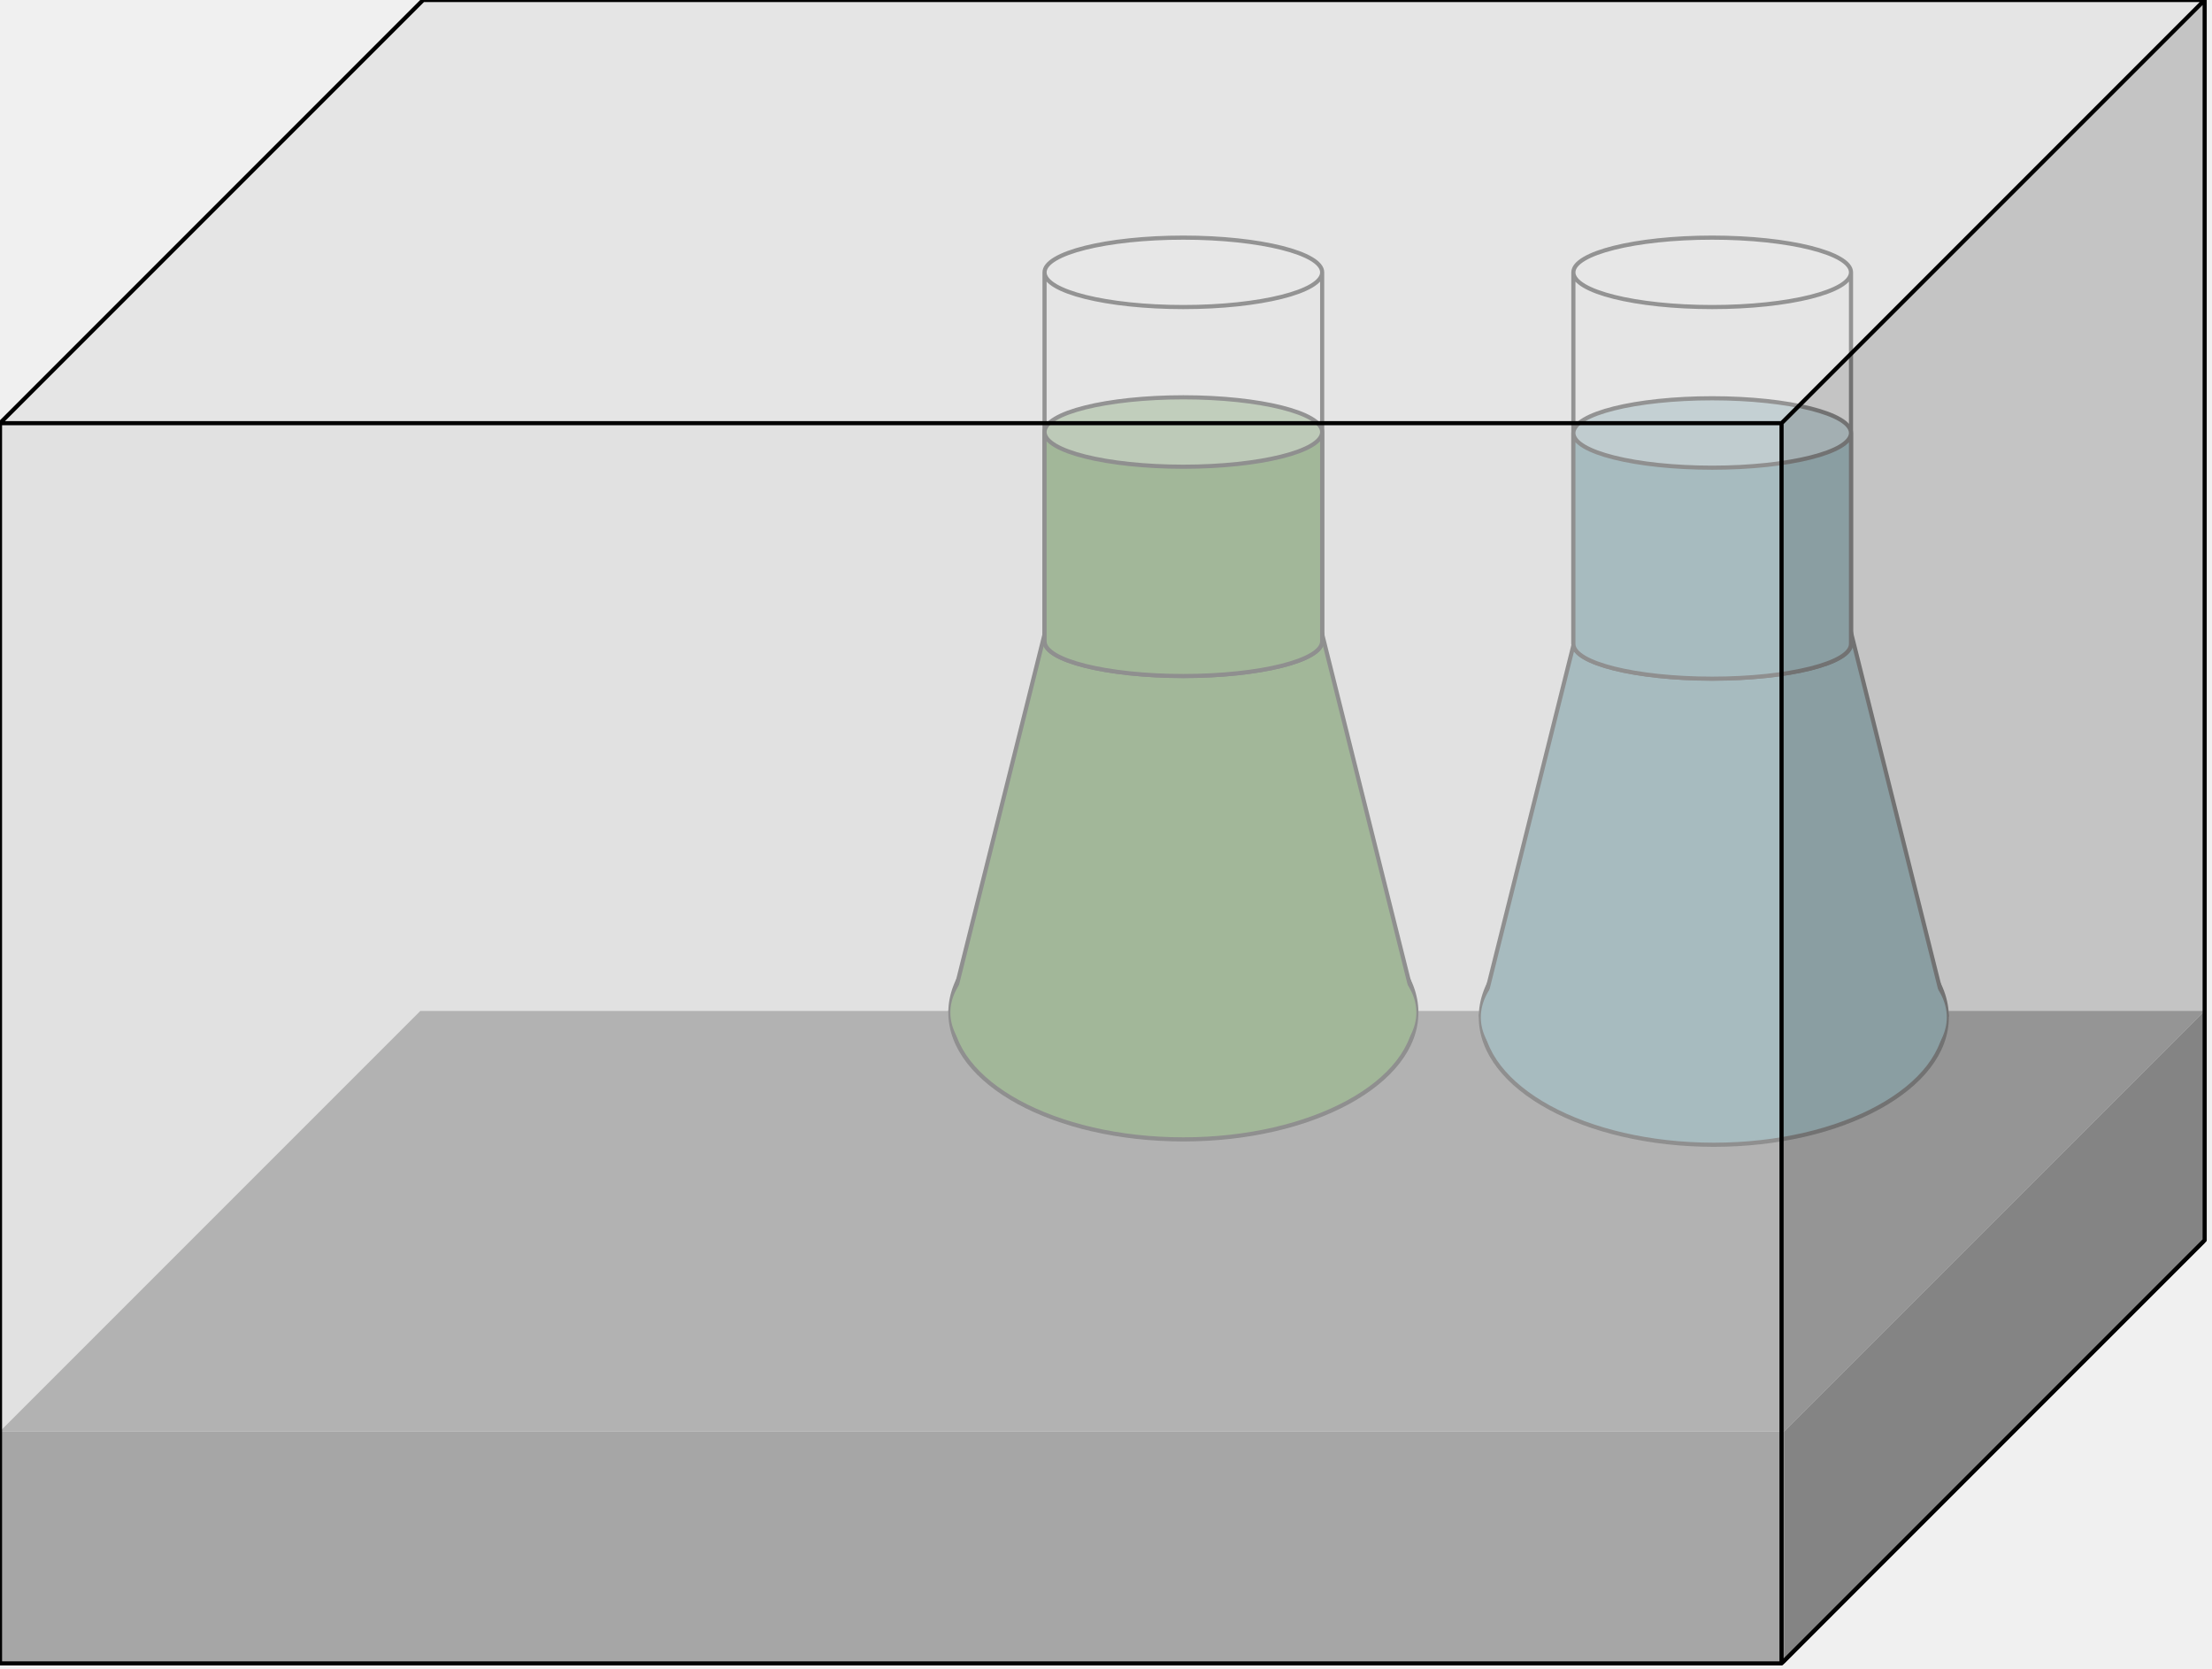
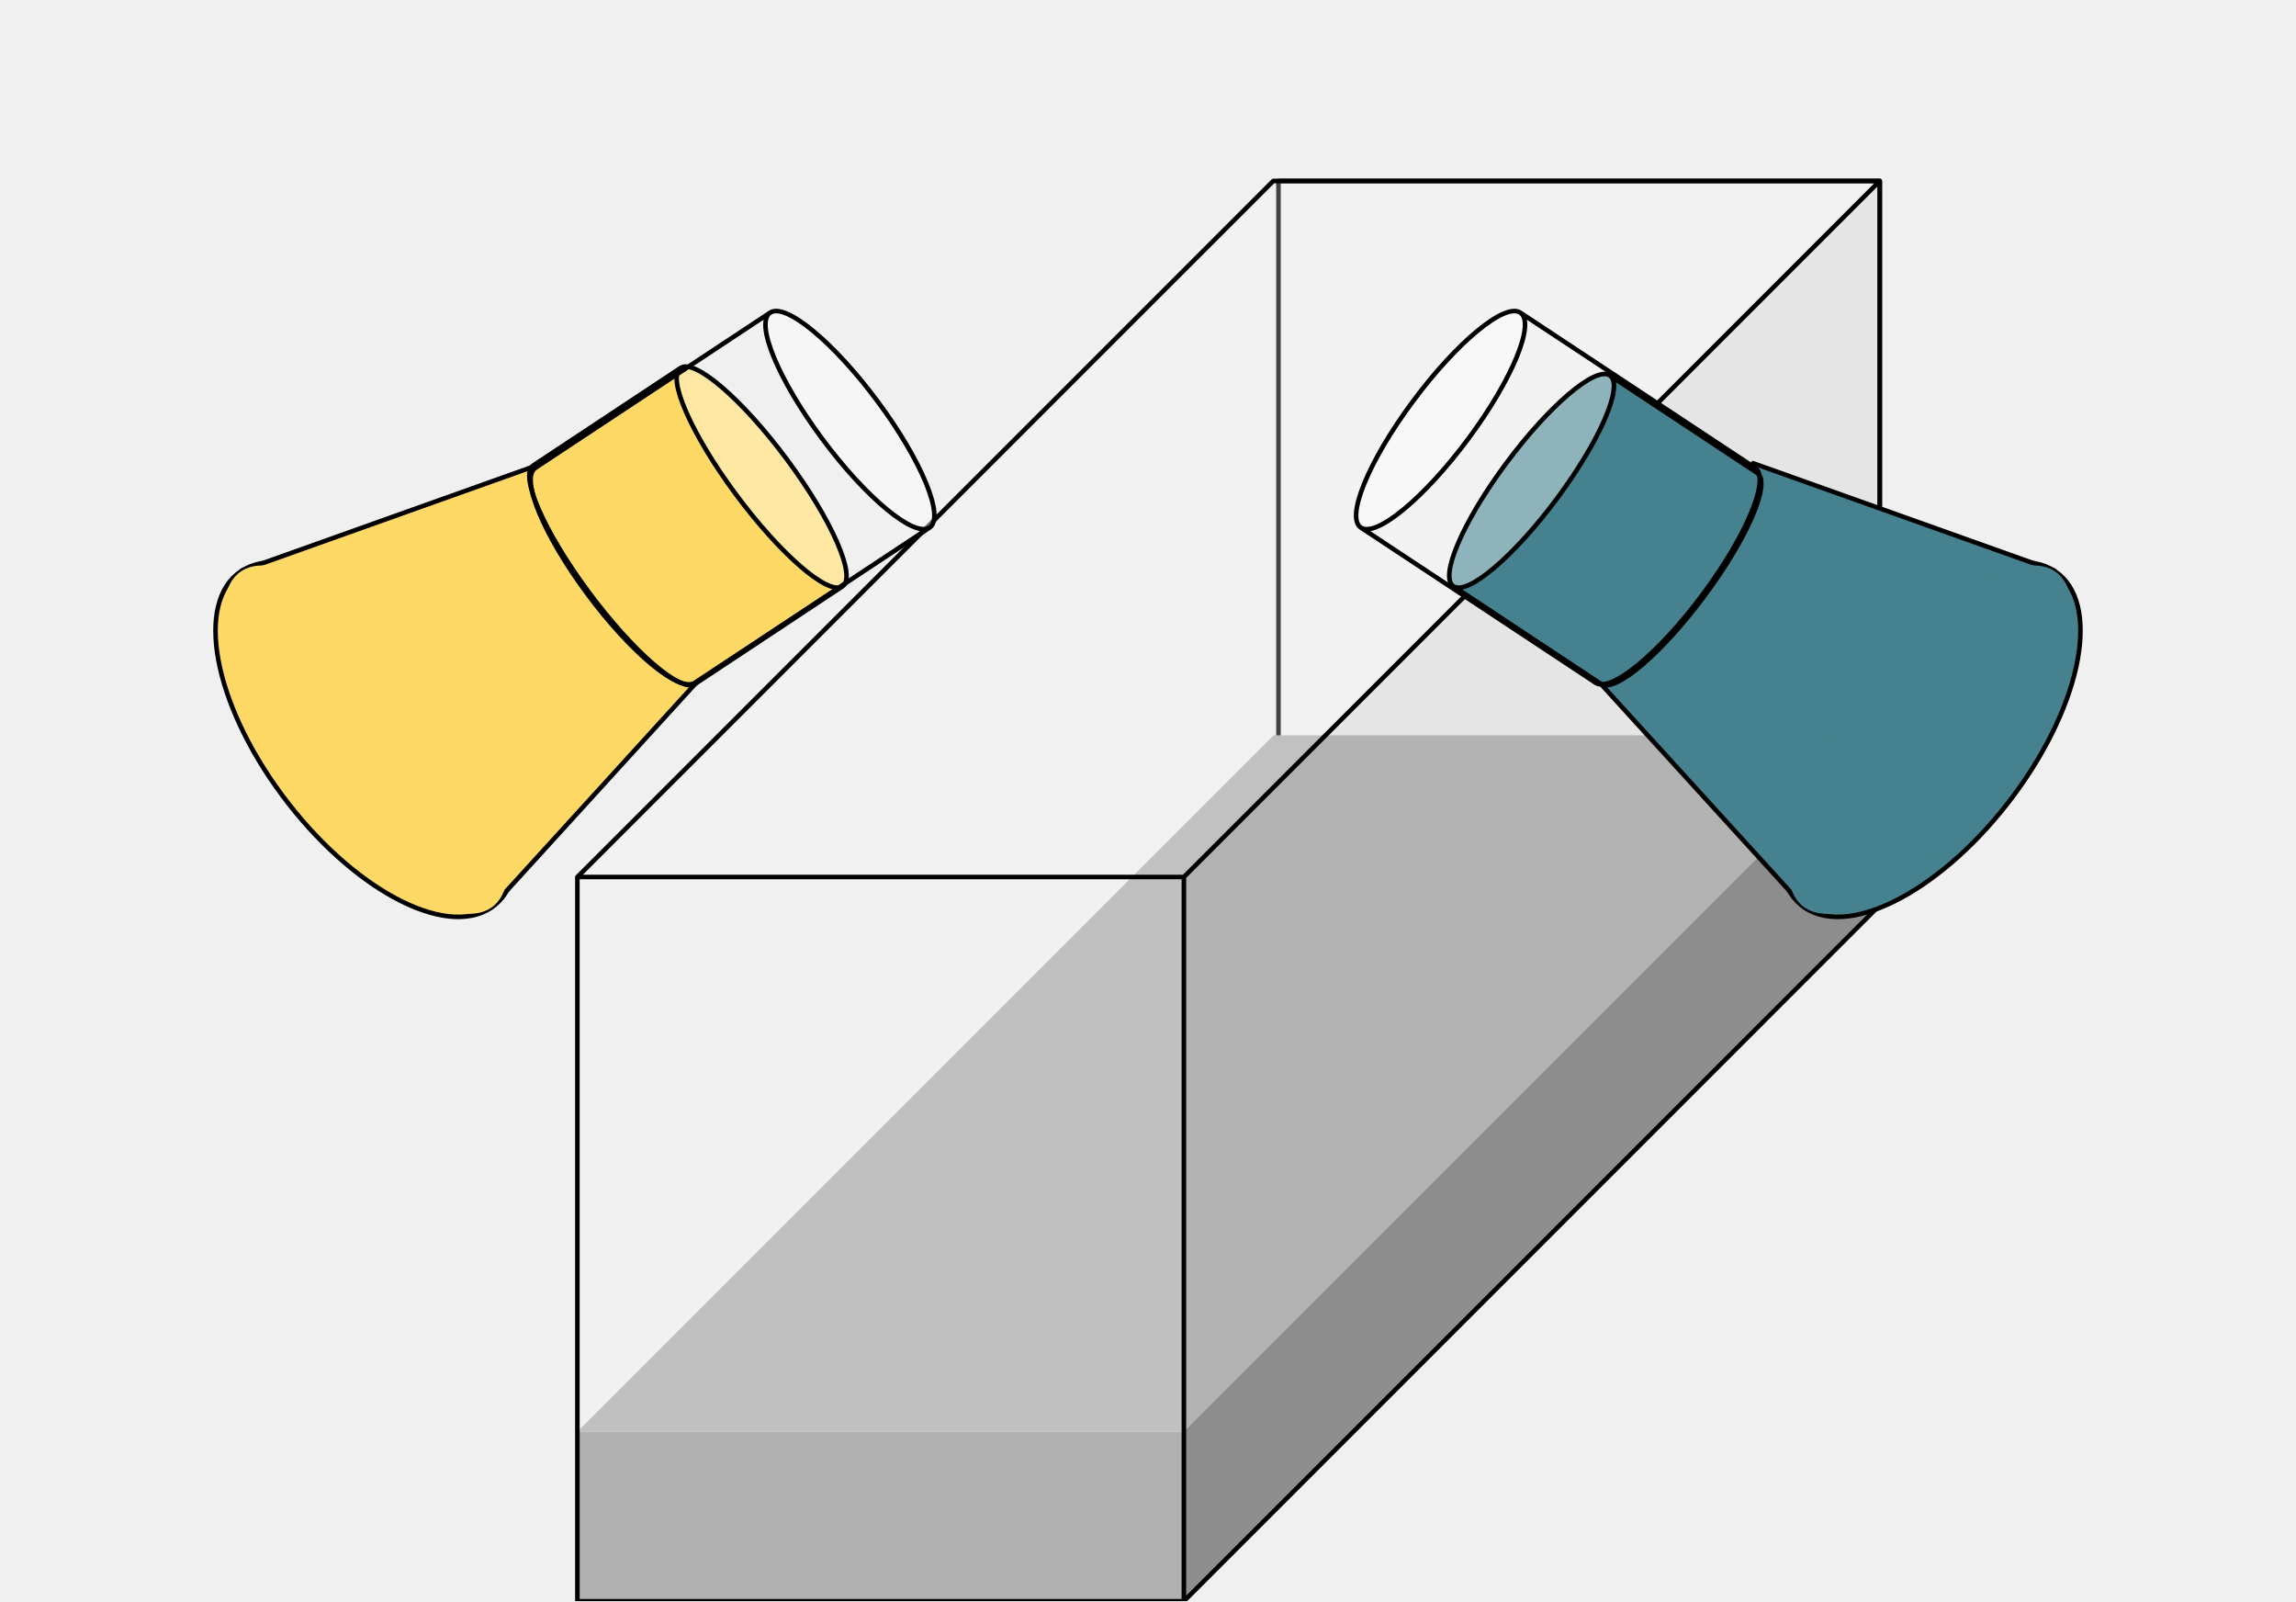
- <svg xmlns="http://www.w3.org/2000/svg" version="1.1" viewBox="0.0 0.0 533.769 402.64" fill="none" stroke="none" stroke-linecap="square" stroke-miterlimit="10">
+ <svg xmlns="http://www.w3.org/2000/svg" version="1.1" viewBox="0.0 0.0 502.682 350.488" fill="none" stroke="none" stroke-linecap="square" stroke-miterlimit="10">
  <clipPath id="p.0">
-     <path d="m0 0l533.769 0l0 402.64l-533.769 0l0 -402.64z" clip-rule="nonzero" />
+     <path d="m0 0l502.682 0l0 350.488l-502.682 0l0 -350.488z" clip-rule="nonzero" />
  </clipPath>
  <g clip-path="url(#p.0)">
-     <path fill="#000000" fill-opacity="0.0" d="m0 0l533.769 0l0 402.64l-533.769 0z" fill-rule="evenodd" />
-     <path fill="#434343" d="m0 345.333l430.578 0l0 55.995l-430.578 0z" fill-rule="evenodd" />
-     <path fill="#353535" d="m430.578 345.333l101.422 -101.422l0 55.995l-101.422 101.422z" fill-rule="evenodd" />
-     <path fill="#686868" d="m0 345.333l101.422 -101.422l430.578 0l-101.422 101.422z" fill-rule="evenodd" />
-     <path fill="#000000" fill-opacity="0.0" d="m0 345.333l101.422 -101.422l430.578 0l0 55.995l-101.422 101.422l-430.578 0zm0 0l430.578 0l101.422 -101.422m-101.422 101.422l0 55.995" fill-rule="evenodd" />
-     <path fill="#38761d" d="m229.333 244.3l0 0c0 -16.899 25.171 -30.598 56.22 -30.598l0 0c31.05 0 56.22 13.699 56.22 30.598l0 0c0 16.899 -25.171 30.598 -56.22 30.598l0 0c-31.05 0 -56.22 -13.699 -56.22 -30.598z" fill-rule="evenodd" />
-     <path stroke="#000000" stroke-width="1.0" stroke-linejoin="round" stroke-linecap="butt" d="m229.333 244.3l0 0c0 -16.899 25.171 -30.598 56.22 -30.598l0 0c31.05 0 56.22 13.699 56.22 30.598l0 0c0 16.899 -25.171 30.598 -56.22 30.598l0 0c-31.05 0 -56.22 -13.699 -56.22 -30.598z" fill-rule="evenodd" />
-     <path fill="#38761d" d="m229.333 243.916l23.228 -92.913l65.984 0l23.228 92.913z" fill-rule="evenodd" />
-     <path stroke="#000000" stroke-width="1.0" stroke-linejoin="round" stroke-linecap="butt" d="m229.333 243.916l23.228 -92.913l65.984 0l23.228 92.913z" fill-rule="evenodd" />
-     <path fill="#000000" fill-opacity="0.0" d="m252.054 65.707l0 0c0 4.625 14.997 8.374 33.496 8.374c18.499 0 33.496 -3.749 33.496 -8.374l0 89.016c0 4.625 -14.997 8.374 -33.496 8.374c-18.499 0 -33.496 -3.749 -33.496 -8.374z" fill-rule="evenodd" />
-     <path fill="#000000" fill-opacity="0.0" d="m252.054 65.707l0 0c0 -4.625 14.997 -8.374 33.496 -8.374c18.499 0 33.496 3.749 33.496 8.374l0 0c0 4.625 -14.997 8.374 -33.496 8.374c-18.499 0 -33.496 -3.749 -33.496 -8.374z" fill-rule="evenodd" />
-     <path fill="#000000" fill-opacity="0.0" d="m319.046 65.707l0 0c0 4.625 -14.997 8.374 -33.496 8.374c-18.499 0 -33.496 -3.749 -33.496 -8.374l0 0c0 -4.625 14.997 -8.374 33.496 -8.374c18.499 0 33.496 3.749 33.496 8.374l0 89.016c0 4.625 -14.997 8.374 -33.496 8.374c-18.499 0 -33.496 -3.749 -33.496 -8.374l0 -89.016" fill-rule="evenodd" />
-     <path fill="#ffffff" fill-opacity="0.4" d="m252.054 65.707l0 0c0 -4.625 14.997 -8.374 33.496 -8.374c18.499 0 33.496 3.749 33.496 8.374l0 0c0 4.625 -14.997 8.374 -33.496 8.374c-18.499 0 -33.496 -3.749 -33.496 -8.374z" fill-rule="evenodd" />
-     <path stroke="#000000" stroke-width="1.0" stroke-linejoin="round" stroke-linecap="butt" d="m319.046 65.707l0 0c0 4.625 -14.997 8.374 -33.496 8.374c-18.499 0 -33.496 -3.749 -33.496 -8.374l0 0c0 -4.625 14.997 -8.374 33.496 -8.374c18.499 0 33.496 3.749 33.496 8.374l0 89.016c0 4.625 -14.997 8.374 -33.496 8.374c-18.499 0 -33.496 -3.749 -33.496 -8.374l0 -89.016" fill-rule="evenodd" />
-     <path fill="#38761d" d="m229.333 244.293l0 0c0 -13.559 25.171 -24.551 56.22 -24.551l0 0c31.05 0 56.22 10.992 56.22 24.551l0 0c0 13.559 -25.171 24.551 -56.22 24.551l0 0c-31.05 0 -56.22 -10.992 -56.22 -24.551z" fill-rule="evenodd" />
-     <path fill="#38761d" d="m252.054 104.232l0 0c0 4.625 14.997 8.374 33.496 8.374c18.499 0 33.496 -3.749 33.496 -8.374l0 50.496c0 4.625 -14.997 8.374 -33.496 8.374c-18.499 0 -33.496 -3.749 -33.496 -8.374z" fill-rule="evenodd" />
-     <path fill="#87ac77" d="m252.054 104.232l0 0c0 -4.625 14.997 -8.374 33.496 -8.374c18.499 0 33.496 3.749 33.496 8.374l0 0c0 4.625 -14.997 8.374 -33.496 8.374c-18.499 0 -33.496 -3.749 -33.496 -8.374z" fill-rule="evenodd" />
-     <path fill="#000000" fill-opacity="0.0" d="m319.046 104.232l0 0c0 4.625 -14.997 8.374 -33.496 8.374c-18.499 0 -33.496 -3.749 -33.496 -8.374l0 0c0 -4.625 14.997 -8.374 33.496 -8.374c18.499 0 33.496 3.749 33.496 8.374l0 50.496c0 4.625 -14.997 8.374 -33.496 8.374c-18.499 0 -33.496 -3.749 -33.496 -8.374l0 -50.496" fill-rule="evenodd" />
-     <path stroke="#000000" stroke-width="1.0" stroke-linejoin="round" stroke-linecap="butt" d="m319.046 104.232l0 0c0 4.625 -14.997 8.374 -33.496 8.374c-18.499 0 -33.496 -3.749 -33.496 -8.374l0 0c0 -4.625 14.997 -8.374 33.496 -8.374c18.499 0 33.496 3.749 33.496 8.374l0 50.496c0 4.625 -14.997 8.374 -33.496 8.374c-18.499 0 -33.496 -3.749 -33.496 -8.374l0 -50.496" fill-rule="evenodd" />
-     <path fill="#45818e" d="m357.333 245.422l0 0c0 -16.995 25.171 -30.772 56.22 -30.772l0 0c31.05 0 56.22 13.777 56.22 30.772l0 0c0 16.995 -25.171 30.772 -56.22 30.772l0 0c-31.05 0 -56.22 -13.777 -56.22 -30.772z" fill-rule="evenodd" />
-     <path stroke="#000000" stroke-width="1.0" stroke-linejoin="round" stroke-linecap="butt" d="m357.333 245.422l0 0c0 -16.995 25.171 -30.772 56.22 -30.772l0 0c31.05 0 56.22 13.777 56.22 30.772l0 0c0 16.995 -25.171 30.772 -56.22 30.772l0 0c-31.05 0 -56.22 -13.777 -56.22 -30.772z" fill-rule="evenodd" />
-     <path fill="#45818e" d="m357.333 245.052l23.37 -93.48l65.701 0l23.37 93.48z" fill-rule="evenodd" />
-     <path stroke="#000000" stroke-width="1.0" stroke-linejoin="round" stroke-linecap="butt" d="m357.333 245.052l23.37 -93.48l65.701 0l23.37 93.48z" fill-rule="evenodd" />
-     <path fill="#000000" fill-opacity="0.0" d="m379.666 65.707l0 0c0 4.625 14.997 8.374 33.496 8.374c18.499 0 33.496 -3.749 33.496 -8.374l0 89.646c0 4.625 -14.997 8.374 -33.496 8.374c-18.499 0 -33.496 -3.749 -33.496 -8.374z" fill-rule="evenodd" />
-     <path fill="#000000" fill-opacity="0.0" d="m379.666 65.707l0 0c0 -4.625 14.997 -8.374 33.496 -8.374c18.499 0 33.496 3.749 33.496 8.374l0 0c0 4.625 -14.997 8.374 -33.496 8.374c-18.499 0 -33.496 -3.749 -33.496 -8.374z" fill-rule="evenodd" />
-     <path fill="#000000" fill-opacity="0.0" d="m446.658 65.707l0 0c0 4.625 -14.997 8.374 -33.496 8.374c-18.499 0 -33.496 -3.749 -33.496 -8.374l0 0c0 -4.625 14.997 -8.374 33.496 -8.374c18.499 0 33.496 3.749 33.496 8.374l0 89.646c0 4.625 -14.997 8.374 -33.496 8.374c-18.499 0 -33.496 -3.749 -33.496 -8.374l0 -89.646" fill-rule="evenodd" />
-     <path fill="#ffffff" fill-opacity="0.4" d="m379.666 65.707l0 0c0 -4.625 14.997 -8.374 33.496 -8.374c18.499 0 33.496 3.749 33.496 8.374l0 0c0 4.625 -14.997 8.374 -33.496 8.374c-18.499 0 -33.496 -3.749 -33.496 -8.374z" fill-rule="evenodd" />
-     <path stroke="#000000" stroke-width="1.0" stroke-linejoin="round" stroke-linecap="butt" d="m446.658 65.707l0 0c0 4.625 -14.997 8.374 -33.496 8.374c-18.499 0 -33.496 -3.749 -33.496 -8.374l0 0c0 -4.625 14.997 -8.374 33.496 -8.374c18.499 0 33.496 3.749 33.496 8.374l0 89.646c0 4.625 -14.997 8.374 -33.496 8.374c-18.499 0 -33.496 -3.749 -33.496 -8.374l0 -89.646" fill-rule="evenodd" />
-     <path fill="#45818e" d="m357.333 245.436l0 0c0 -13.646 25.171 -24.709 56.22 -24.709l0 0c31.05 0 56.22 11.062 56.22 24.709l0 0c0 13.646 -25.171 24.709 -56.22 24.709l0 0c-31.05 0 -56.22 -11.062 -56.22 -24.709z" fill-rule="evenodd" />
-     <path fill="#45818e" d="m379.666 104.466l0 0c0 4.625 14.997 8.374 33.496 8.374c18.499 0 33.496 -3.749 33.496 -8.374l0 50.906c0 4.625 -14.997 8.374 -33.496 8.374c-18.499 0 -33.496 -3.749 -33.496 -8.374z" fill-rule="evenodd" />
-     <path fill="#8fb3bb" d="m379.666 104.466l0 0c0 -4.625 14.997 -8.374 33.496 -8.374c18.499 0 33.496 3.749 33.496 8.374l0 0c0 4.625 -14.997 8.374 -33.496 8.374c-18.499 0 -33.496 -3.749 -33.496 -8.374z" fill-rule="evenodd" />
-     <path fill="#000000" fill-opacity="0.0" d="m446.658 104.466l0 0c0 4.625 -14.997 8.374 -33.496 8.374c-18.499 0 -33.496 -3.749 -33.496 -8.374l0 0c0 -4.625 14.997 -8.374 33.496 -8.374c18.499 0 33.496 3.749 33.496 8.374l0 50.906c0 4.625 -14.997 8.374 -33.496 8.374c-18.499 0 -33.496 -3.749 -33.496 -8.374l0 -50.906" fill-rule="evenodd" />
-     <path stroke="#000000" stroke-width="1.0" stroke-linejoin="round" stroke-linecap="butt" d="m446.658 104.466l0 0c0 4.625 -14.997 8.374 -33.496 8.374c-18.499 0 -33.496 -3.749 -33.496 -8.374l0 0c0 -4.625 14.997 -8.374 33.496 -8.374c18.499 0 33.496 3.749 33.496 8.374l0 50.906c0 4.625 -14.997 8.374 -33.496 8.374c-18.499 0 -33.496 -3.749 -33.496 -8.374l0 -50.906" fill-rule="evenodd" />
-     <path fill="#d9d9d9" fill-opacity="0.658" d="m0 102.101l429.899 0l0 299.222l-429.899 0z" fill-rule="evenodd" />
-     <path fill="#adadad" fill-opacity="0.658" d="m429.899 102.101l102.101 -102.101l0 299.222l-102.101 102.101z" fill-rule="evenodd" />
-     <path fill="#e0e0e0" fill-opacity="0.658" d="m0 102.101l102.101 -102.101l429.899 0l-102.101 102.101z" fill-rule="evenodd" />
-     <path fill="#000000" fill-opacity="0.0" d="m0 102.101l102.101 -102.101l429.899 0l0 299.222l-102.101 102.101l-429.899 0zm0 0l429.899 0l102.101 -102.101m-102.101 102.101l0 299.222" fill-rule="evenodd" />
-     <path stroke="#000000" stroke-width="1.0" stroke-linejoin="round" stroke-linecap="butt" d="m0 102.101l102.101 -102.101l429.899 0l0 299.222l-102.101 102.101l-429.899 0zm0 0l429.899 0l102.101 -102.101m-102.101 102.101l0 299.222" fill-rule="evenodd" />
+     <path fill="#000000" fill-opacity="0.0" d="m0 0l502.682 0l0 350.488l-502.682 0z" fill-rule="evenodd" />
+     <path fill="#f3f3f3" fill-opacity="0.269" d="m279.906 39.622l131.654 0l0 140.472l-131.654 0z" fill-rule="evenodd" />
+     <path stroke="#000000" stroke-width="1.0" stroke-linejoin="round" stroke-linecap="butt" d="m279.906 39.622l131.654 0l0 140.472l-131.654 0z" fill-rule="evenodd" />
+     <path fill="#999999" d="m126.412 313.398l132.686 0l0 36.56l-132.686 0z" fill-rule="evenodd" />
+     <path fill="#7a7a7a" d="m259.098 313.398l152.448 -152.448l0 36.56l-152.448 152.448z" fill-rule="evenodd" />
+     <path fill="#adadad" d="m126.412 313.398l152.448 -152.448l132.686 0l-152.448 152.448z" fill-rule="evenodd" />
+     <path fill="#000000" fill-opacity="0.0" d="m126.412 313.398l152.448 -152.448l132.686 0l0 36.56l-152.448 152.448l-132.686 0zm0 0l132.686 0l152.448 -152.448m-152.448 152.448l0 36.56" fill-rule="evenodd" />
+     <path fill="#f3f3f3" fill-opacity="0.269" d="m126.412 191.972l132.784 0l0 158.516l-132.784 0z" fill-rule="evenodd" />
+     <path fill="#c2c2c2" fill-opacity="0.269" d="m259.196 191.972l152.35 -152.35l0 158.516l-152.35 152.35z" fill-rule="evenodd" />
+     <path fill="#f5f5f5" fill-opacity="0.269" d="m126.412 191.972l152.35 -152.35l132.784 0l-152.35 152.35z" fill-rule="evenodd" />
+     <path fill="#000000" fill-opacity="0.0" d="m126.412 191.972l152.35 -152.35l132.784 0l0 158.516l-152.35 152.35l-132.784 0zm0 0l132.784 0l152.35 -152.35m-152.35 152.35l0 158.516" fill-rule="evenodd" />
+     <path stroke="#000000" stroke-width="1.0" stroke-linejoin="round" stroke-linecap="butt" d="m126.412 191.972l152.35 -152.35l132.784 0l0 158.516l-152.35 152.35l-132.784 0zm0 0l132.784 0l152.35 -152.35m-152.35 152.35l0 158.516" fill-rule="evenodd" />
+     <path fill="#45818e" d="m449.89 125.039l0 0c-10.15 -6.714 -30.618 4.341 -45.717 24.693l0 0c-15.099 20.352 -19.111 42.293 -8.961 49.008l0 0c10.15 6.714 30.618 -4.341 45.717 -24.693l0 0c15.099 -20.352 19.111 -42.293 8.961 -49.008z" fill-rule="evenodd" />
+     <path stroke="#000000" stroke-width="1.0" stroke-linejoin="round" stroke-linecap="butt" d="m449.89 125.039l0 0c-10.15 -6.714 -30.618 4.341 -45.717 24.693l0 0c-15.099 20.352 -19.111 42.293 -8.961 49.008l0 0c10.15 6.714 30.618 -4.341 45.717 -24.693l0 0c15.099 -20.352 19.111 -42.293 8.961 -49.008z" fill-rule="evenodd" />
+     <path fill="#45818e" d="m449.708 124.889l-65.887 -23.491l-34.714 46.792l45.924 50.399z" fill-rule="evenodd" />
+     <path stroke="#000000" stroke-width="1.0" stroke-linejoin="round" stroke-linecap="butt" d="m449.708 124.889l-65.887 -23.491l-34.714 46.792l45.924 50.399z" fill-rule="evenodd" />
+     <path fill="#45818e" d="m352.447 82.169l0 0c3.12 2.064 -2.015 14.074 -11.469 26.824c-9.454 12.75 -19.647 21.413 -22.767 19.349l32.261 21.344c3.12 2.064 13.313 -6.599 22.767 -19.349c9.454 -12.75 14.589 -24.76 11.469 -26.824z" fill-rule="evenodd" />
+     <path fill="#8fb3bb" d="m352.447 82.169l0 0c-3.12 -2.064 -13.313 6.599 -22.767 19.349c-9.454 12.75 -14.589 24.76 -11.469 26.824l0 0c3.12 2.064 13.313 -6.599 22.767 -19.349c9.454 -12.75 14.589 -24.76 11.469 -26.824z" fill-rule="evenodd" />
+     <path fill="#000000" fill-opacity="0.0" d="m318.211 128.342l0 0c3.12 2.064 13.313 -6.599 22.767 -19.349c9.454 -12.75 14.589 -24.76 11.469 -26.824l0 0c-3.12 -2.064 -13.313 6.599 -22.767 19.349c-9.454 12.75 -14.589 24.76 -11.469 26.824l32.261 21.344c3.12 2.064 13.313 -6.599 22.767 -19.349c9.454 -12.75 14.589 -24.76 11.469 -26.824l-32.261 -21.344" fill-rule="evenodd" />
+     <path stroke="#000000" stroke-width="1.0" stroke-linejoin="round" stroke-linecap="butt" d="m318.211 128.342l0 0c3.12 2.064 13.313 -6.599 22.767 -19.349c9.454 -12.75 14.589 -24.76 11.469 -26.824l0 0c-3.12 -2.064 -13.313 6.599 -22.767 19.349c-9.454 12.75 -14.589 24.76 -11.469 26.824l32.261 21.344c3.12 2.064 13.313 -6.599 22.767 -19.349c9.454 -12.75 14.589 -24.76 11.469 -26.824l-32.261 -21.344" fill-rule="evenodd" />
+     <path fill="#000000" fill-opacity="0.0" d="m332.844 68.431l0 0c3.374 2.23 -1.703 14.571 -11.34 27.565c-9.637 12.994 -20.184 21.72 -23.558 19.49l51.403 33.972c3.374 2.23 13.921 -6.496 23.558 -19.49c9.637 -12.994 14.714 -25.335 11.34 -27.565z" fill-rule="evenodd" />
+     <path fill="#000000" fill-opacity="0.0" d="m332.844 68.431l0 0c-3.374 -2.23 -13.921 6.496 -23.558 19.49c-9.637 12.994 -14.714 25.335 -11.34 27.565l0 0c3.374 2.23 13.921 -6.496 23.558 -19.49c9.637 -12.994 14.714 -25.335 11.34 -27.565z" fill-rule="evenodd" />
+     <path fill="#000000" fill-opacity="0.0" d="m297.946 115.487l0 0c3.374 2.23 13.921 -6.496 23.558 -19.49c9.637 -12.994 14.714 -25.335 11.34 -27.565l0 0c-3.374 -2.23 -13.921 6.496 -23.558 19.49c-9.637 12.994 -14.714 25.335 -11.34 27.565l51.403 33.972c3.374 2.23 13.921 -6.496 23.558 -19.49c9.637 -12.994 14.714 -25.335 11.34 -27.565l-51.403 -33.972" fill-rule="evenodd" />
+     <path fill="#ffffff" fill-opacity="0.4" d="m332.844 68.431l0 0c-3.374 -2.23 -13.921 6.496 -23.558 19.49c-9.637 12.994 -14.714 25.335 -11.34 27.565l0 0c3.374 2.23 13.921 -6.496 23.558 -19.49c9.637 -12.994 14.714 -25.335 11.34 -27.565z" fill-rule="evenodd" />
+     <path stroke="#000000" stroke-width="1.0" stroke-linejoin="round" stroke-linecap="butt" d="m297.946 115.487l0 0c3.374 2.23 13.921 -6.496 23.558 -19.49c9.637 -12.994 14.714 -25.335 11.34 -27.565l0 0c-3.374 -2.23 -13.921 6.496 -23.558 19.49c-9.637 12.994 -14.714 25.335 -11.34 27.565l51.403 33.972c3.374 2.23 13.921 -6.496 23.558 -19.49c9.637 -12.994 14.714 -25.335 11.34 -27.565l-51.403 -33.972" fill-rule="evenodd" />
+     <path fill="#45818e" d="m449.886 125.048l0 0c-8.141 -5.392 -26.98 6.735 -42.079 27.087l0 0c-15.099 20.352 -20.739 41.222 -12.598 46.614l0 0c8.141 5.392 26.98 -6.735 42.079 -27.087l0 0c15.099 -20.352 20.739 -41.222 12.598 -46.614z" fill-rule="evenodd" />
+     <path fill="#ffd966" d="m52.792 125.039l0 0c10.15 -6.714 30.618 4.341 45.717 24.693l0 0c15.099 20.352 19.11 42.293 8.961 49.008l0 0c-10.15 6.714 -30.618 -4.341 -45.717 -24.693l0 0c-15.099 -20.352 -19.11 -42.293 -8.961 -49.008z" fill-rule="evenodd" />
+     <path stroke="#000000" stroke-width="1.0" stroke-linejoin="round" stroke-linecap="butt" d="m52.792 125.039l0 0c10.15 -6.714 30.618 4.341 45.717 24.693l0 0c15.099 20.352 19.11 42.293 8.961 49.008l0 0c-10.15 6.714 -30.618 -4.341 -45.717 -24.693l0 0c-15.099 -20.352 -19.11 -42.293 -8.961 -49.008z" fill-rule="evenodd" />
+     <path fill="#ffd966" d="m52.975 124.889l65.887 -23.491l34.714 46.792l-45.924 50.399z" fill-rule="evenodd" />
+     <path stroke="#000000" stroke-width="1.0" stroke-linejoin="round" stroke-linecap="butt" d="m52.975 124.889l65.887 -23.491l34.714 46.792l-45.924 50.399z" fill-rule="evenodd" />
+     <path fill="#ffd966" d="m149.026 80.538l0 0c-3.12 2.064 2.283 14.44 12.068 27.643c9.785 13.203 20.246 22.232 23.365 20.168l-32.261 21.344c-3.12 2.064 -13.581 -6.965 -23.365 -20.168c-9.785 -13.203 -15.187 -25.579 -12.068 -27.643z" fill-rule="evenodd" />
+     <path fill="#ffe8a3" d="m149.026 80.538l0 0c3.12 -2.064 13.581 6.965 23.365 20.168c9.785 13.203 15.187 25.579 12.068 27.643l0 0c-3.12 2.064 -13.581 -6.965 -23.365 -20.168c-9.785 -13.203 -15.187 -25.579 -12.068 -27.643z" fill-rule="evenodd" />
+     <path fill="#000000" fill-opacity="0.0" d="m184.459 128.349l0 0c-3.12 2.064 -13.581 -6.965 -23.365 -20.168c-9.785 -13.203 -15.187 -25.579 -12.068 -27.643l0 0c3.12 -2.064 13.581 6.965 23.365 20.168c9.785 13.203 15.187 25.579 12.068 27.643l-32.261 21.344c-3.12 2.064 -13.581 -6.965 -23.365 -20.168c-9.785 -13.203 -15.187 -25.579 -12.068 -27.643l32.261 -21.344" fill-rule="evenodd" />
+     <path stroke="#000000" stroke-width="1.0" stroke-linejoin="round" stroke-linecap="butt" d="m184.459 128.349l0 0c-3.12 2.064 -13.581 -6.965 -23.365 -20.168c-9.785 -13.203 -15.187 -25.579 -12.068 -27.643l0 0c3.12 -2.064 13.581 6.965 23.365 20.168c9.785 13.203 15.187 25.579 12.068 27.643l-32.261 21.344c-3.12 2.064 -13.581 -6.965 -23.365 -20.168c-9.785 -13.203 -15.187 -25.579 -12.068 -27.643l32.261 -21.344" fill-rule="evenodd" />
+     <path fill="#000000" fill-opacity="0.0" d="m168.629 68.431l0 0c-3.374 2.23 1.703 14.571 11.34 27.565c9.637 12.994 20.184 21.72 23.558 19.49l-51.403 33.972c-3.374 2.23 -13.921 -6.496 -23.558 -19.49c-9.637 -12.994 -14.714 -25.335 -11.34 -27.565z" fill-rule="evenodd" />
+     <path fill="#000000" fill-opacity="0.0" d="m168.629 68.431l0 0c3.374 -2.23 13.921 6.496 23.558 19.49c9.637 12.994 14.714 25.335 11.34 27.565l0 0c-3.374 2.23 -13.921 -6.496 -23.558 -19.49c-9.637 -12.994 -14.714 -25.335 -11.34 -27.565z" fill-rule="evenodd" />
+     <path fill="#000000" fill-opacity="0.0" d="m203.527 115.487l0 0c-3.374 2.23 -13.921 -6.496 -23.558 -19.49c-9.637 -12.994 -14.714 -25.335 -11.34 -27.565l0 0c3.374 -2.23 13.921 6.496 23.558 19.49c9.637 12.994 14.714 25.335 11.34 27.565l-51.403 33.972c-3.374 2.23 -13.921 -6.496 -23.558 -19.49c-9.637 -12.994 -14.714 -25.335 -11.34 -27.565l51.403 -33.972" fill-rule="evenodd" />
+     <path fill="#ffffff" fill-opacity="0.4" d="m168.629 68.431l0 0c3.374 -2.23 13.921 6.496 23.558 19.49c9.637 12.994 14.714 25.335 11.34 27.565l0 0c-3.374 2.23 -13.921 -6.496 -23.558 -19.49c-9.637 -12.994 -14.714 -25.335 -11.34 -27.565z" fill-rule="evenodd" />
+     <path stroke="#000000" stroke-width="1.0" stroke-linejoin="round" stroke-linecap="butt" d="m203.527 115.487l0 0c-3.374 2.23 -13.921 -6.496 -23.558 -19.49c-9.637 -12.994 -14.714 -25.335 -11.34 -27.565l0 0c3.374 -2.23 13.921 6.496 23.558 19.49c9.637 12.994 14.714 25.335 11.34 27.565l-51.403 33.972c-3.374 2.23 -13.921 -6.496 -23.558 -19.49c-9.637 -12.994 -14.714 -25.335 -11.34 -27.565l51.403 -33.972" fill-rule="evenodd" />
+     <path fill="#ffd966" d="m52.797 125.048l0 0c8.141 -5.392 26.98 6.735 42.079 27.087l0 0c15.099 20.352 20.739 41.222 12.598 46.614l0 0c-8.141 5.392 -26.98 -6.735 -42.079 -27.087l0 0c-15.099 -20.352 -20.739 -41.222 -12.598 -46.614z" fill-rule="evenodd" />
  </g>
</svg>
